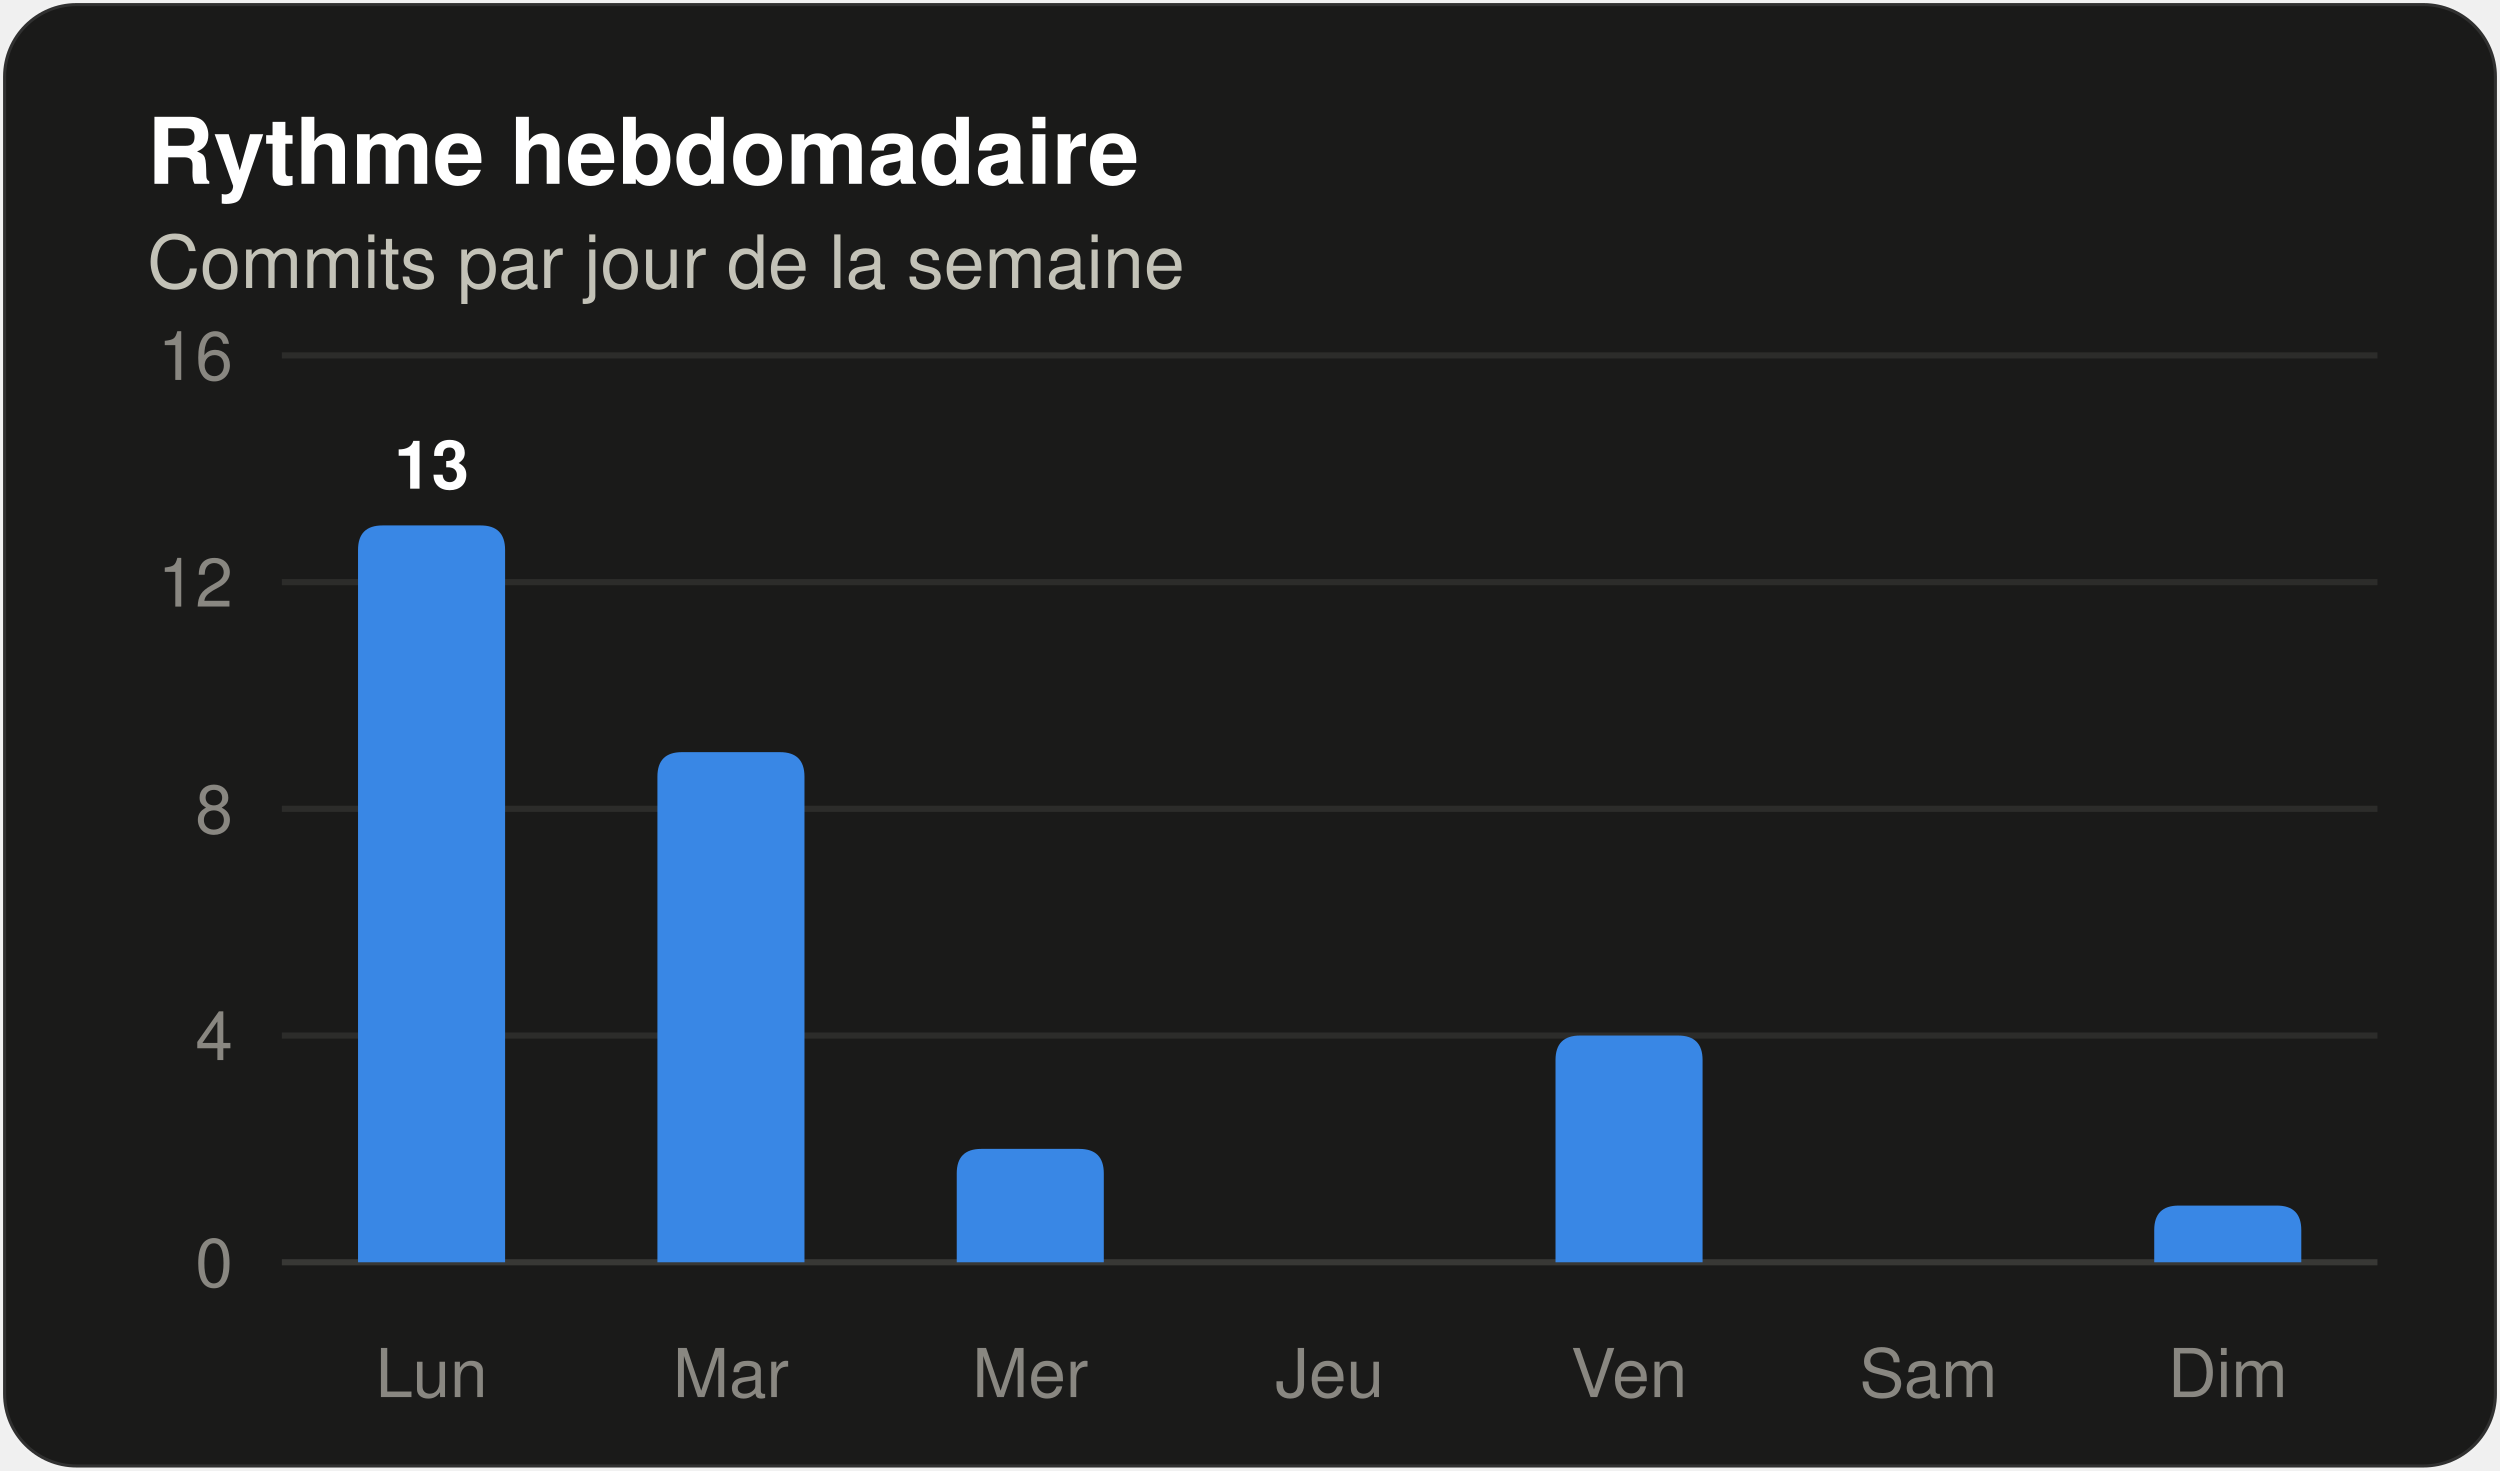
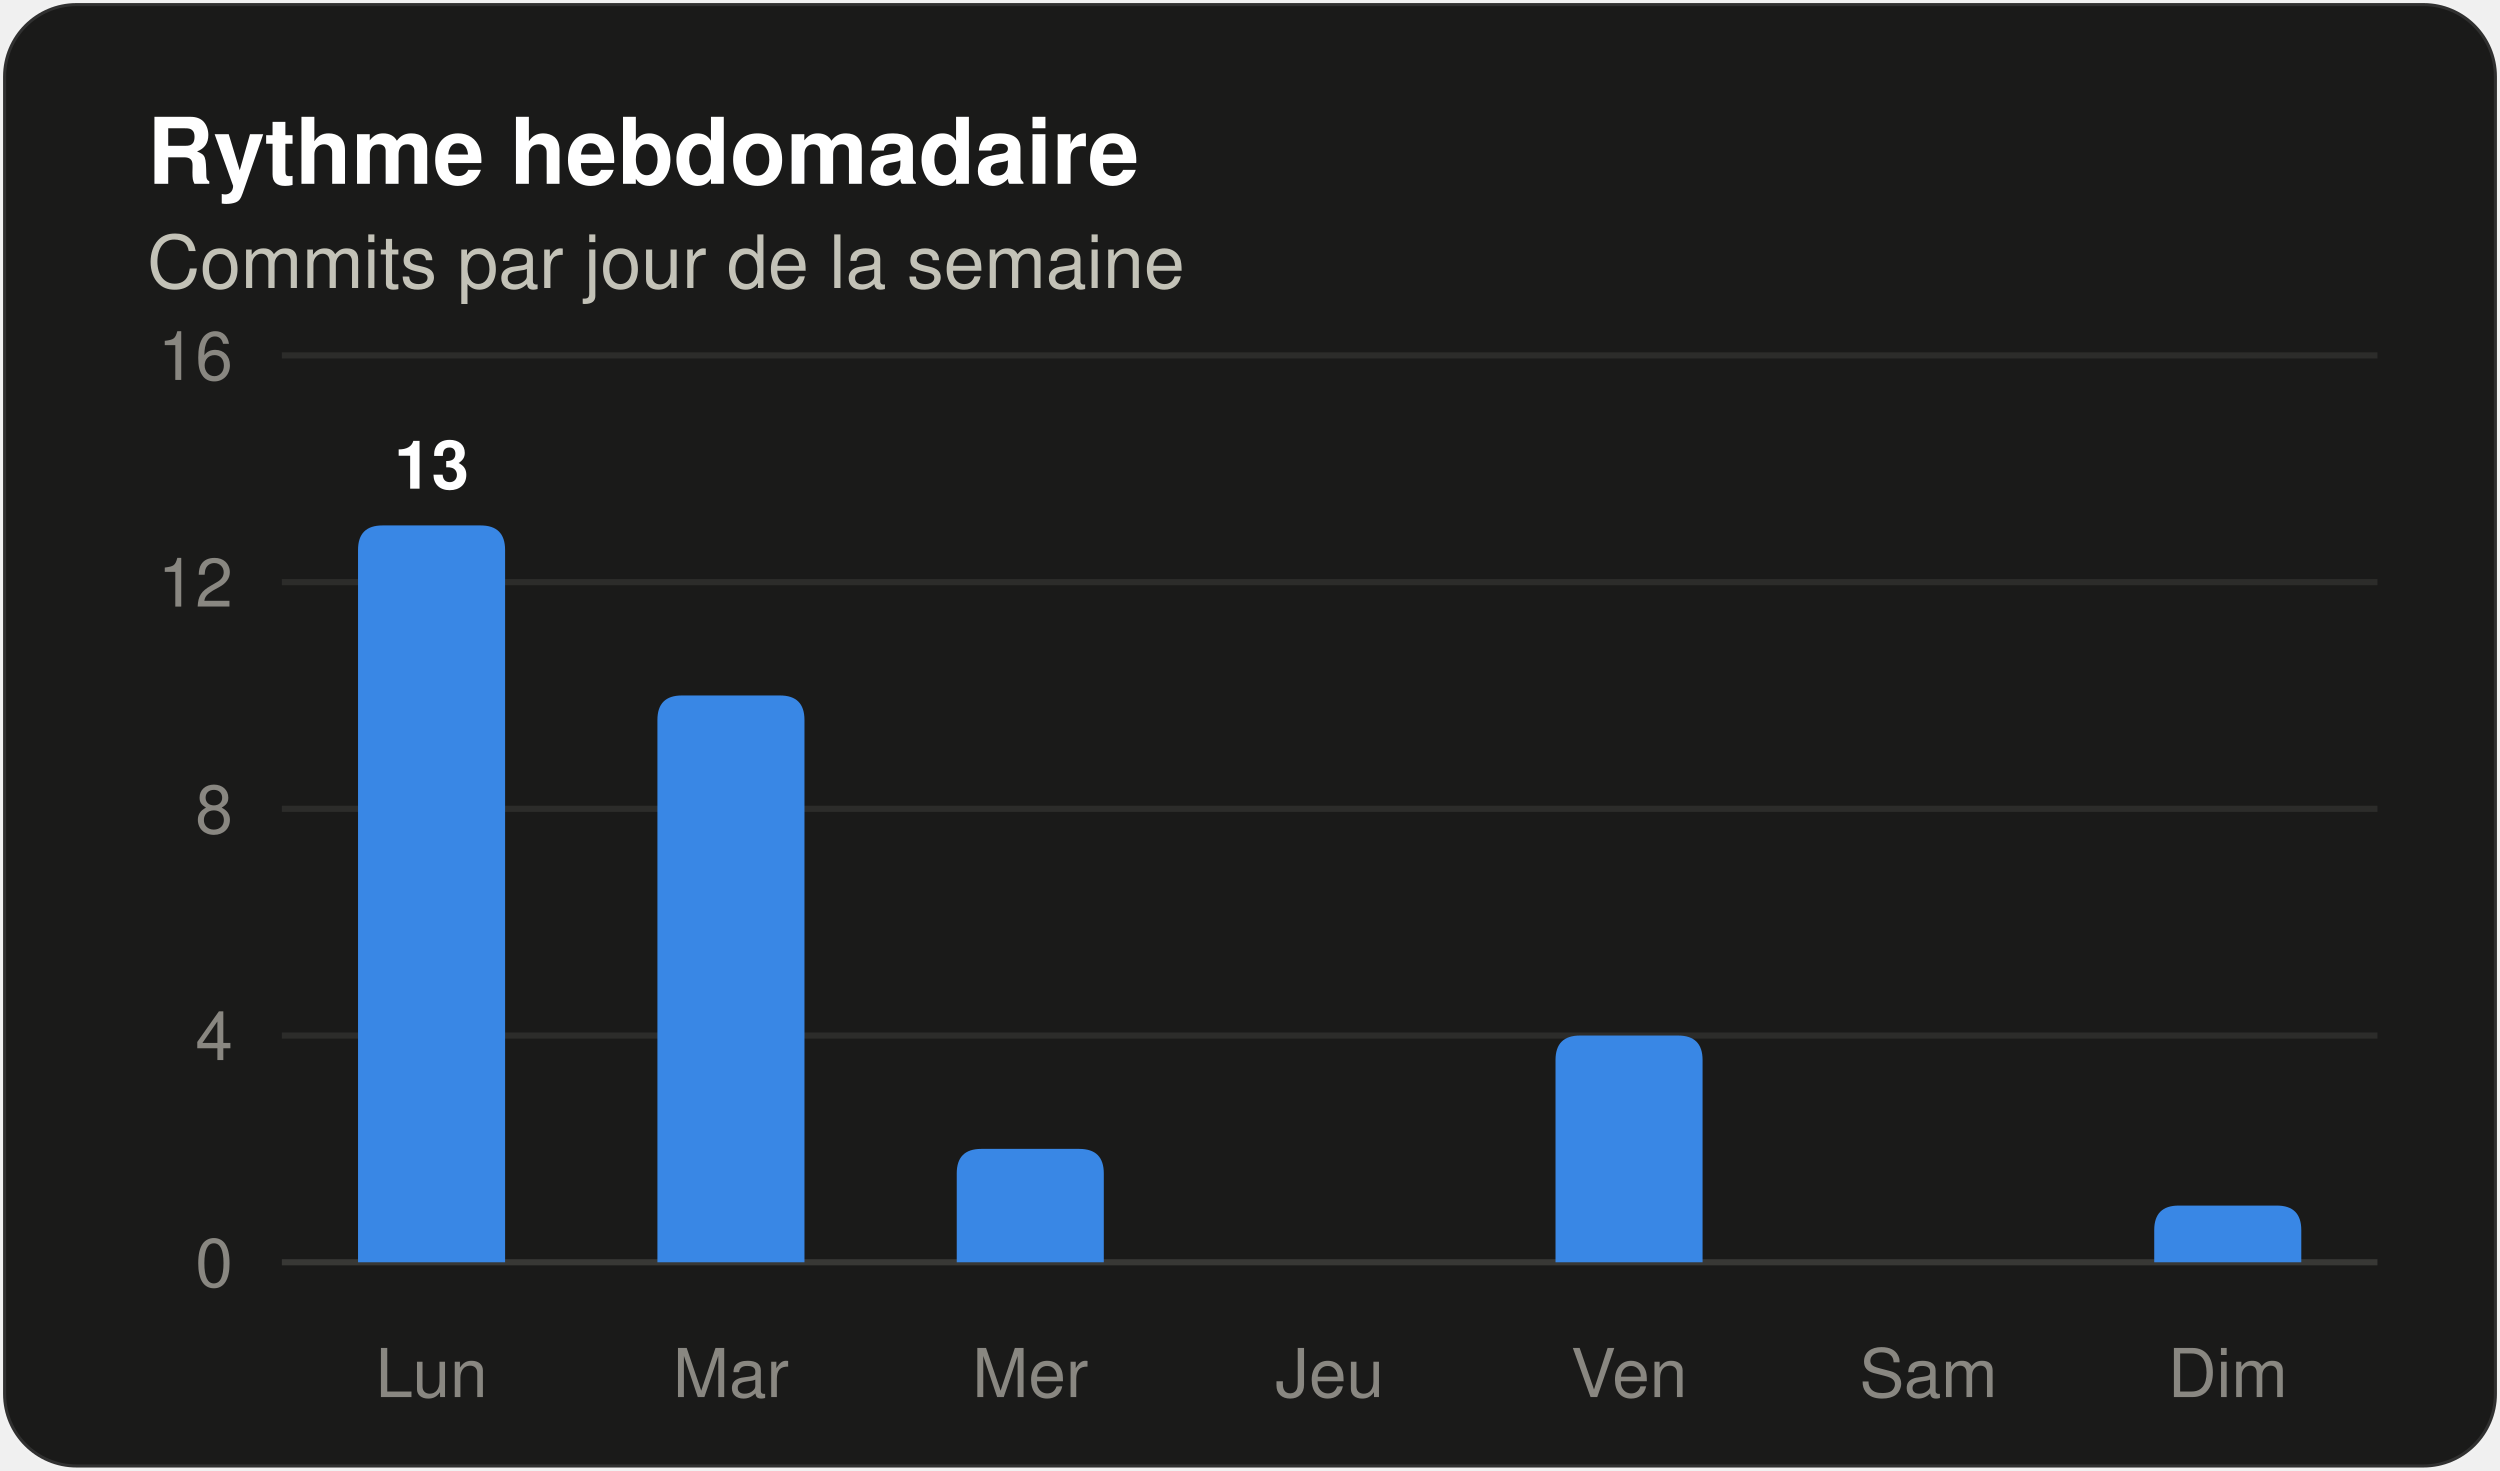
<svg xmlns="http://www.w3.org/2000/svg" width="408" height="240" viewBox="0 0 408 240" role="img" aria-label="Histogramme des commits par jour de la semaine" font-family="system-ui, 'Segoe UI', Ubuntu, Helvetica, Arial, sans-serif">
  <rect x="0.5" y="0.5" width="407" height="239" rx="12" fill="#1a1a19" stroke="rgba(255,255,255,0.10)" />
  <text x="24" y="30" font-size="15" fill="#ffffff" font-weight="600">Rythme hebdomadaire</text>
  <text x="24" y="47" font-size="12" fill="#c3c2b7">Commits par jour de la semaine</text>
  <line x1="46" y1="206.0" x2="388" y2="206.0" stroke="#383835" stroke-width="1" />
  <text x="38" y="210" font-size="11" fill="#898781" text-anchor="end" font-variant-numeric="tabular-nums">0</text>
  <line x1="46" y1="169.0" x2="388" y2="169.0" stroke="#2c2c2a" stroke-width="1" />
  <text x="38" y="173" font-size="11" fill="#898781" text-anchor="end" font-variant-numeric="tabular-nums">4</text>
  <line x1="46" y1="132.0" x2="388" y2="132.0" stroke="#2c2c2a" stroke-width="1" />
  <text x="38" y="136" font-size="11" fill="#898781" text-anchor="end" font-variant-numeric="tabular-nums">8</text>
  <line x1="46" y1="95.0" x2="388" y2="95.0" stroke="#2c2c2a" stroke-width="1" />
  <text x="38" y="99" font-size="11" fill="#898781" text-anchor="end" font-variant-numeric="tabular-nums">12</text>
  <line x1="46" y1="58.0" x2="388" y2="58.0" stroke="#2c2c2a" stroke-width="1" />
  <text x="38" y="62" font-size="11" fill="#898781" text-anchor="end" font-variant-numeric="tabular-nums">16</text>
  <path d="M 58.43 206.00 V 89.75 Q 58.43 85.75 62.43 85.75 H 78.43 Q 82.43 85.75 82.43 89.75 V 206.00 Z" fill="#3987e5" />
  <text x="70.429" y="79.75" font-size="11" fill="#ffffff" font-weight="600" text-anchor="middle">13</text>
  <text x="70.429" y="228" font-size="11" fill="#898781" text-anchor="middle">Lun</text>
-   <path d="M 107.29 206.00 V 126.75 Q 107.29 122.75 111.29 122.75 H 127.29 Q 131.29 122.75 131.29 126.75 V 206.00 Z" fill="#3987e5" />
+   <path d="M 107.29 206.00 V 117.50 Q 107.29 113.50 111.29 113.50 H 127.29 Q 131.29 113.50 131.29 117.50 V 206.00 Z" fill="#3987e5" />
  <text x="119.286" y="228" font-size="11" fill="#898781" text-anchor="middle">Mar</text>
  <path d="M 156.14 206.00 V 191.50 Q 156.14 187.50 160.14 187.50 H 176.14 Q 180.14 187.50 180.14 191.50 V 206.00 Z" fill="#3987e5" />
  <text x="168.143" y="228" font-size="11" fill="#898781" text-anchor="middle">Mer</text>
  <text x="217" y="228" font-size="11" fill="#898781" text-anchor="middle">Jeu</text>
  <path d="M 253.86 206.00 V 173.00 Q 253.86 169.00 257.86 169.00 H 273.86 Q 277.86 169.00 277.86 173.00 V 206.00 Z" fill="#3987e5" />
  <text x="265.857" y="228" font-size="11" fill="#898781" text-anchor="middle">Ven</text>
  <text x="314.714" y="228" font-size="11" fill="#898781" text-anchor="middle">Sam</text>
  <path d="M 351.57 206.00 V 200.75 Q 351.57 196.75 355.57 196.75 H 371.57 Q 375.57 196.75 375.57 200.75 V 206.00 Z" fill="#3987e5" />
  <text x="363.571" y="228" font-size="11" fill="#898781" text-anchor="middle">Dim</text>
</svg>
